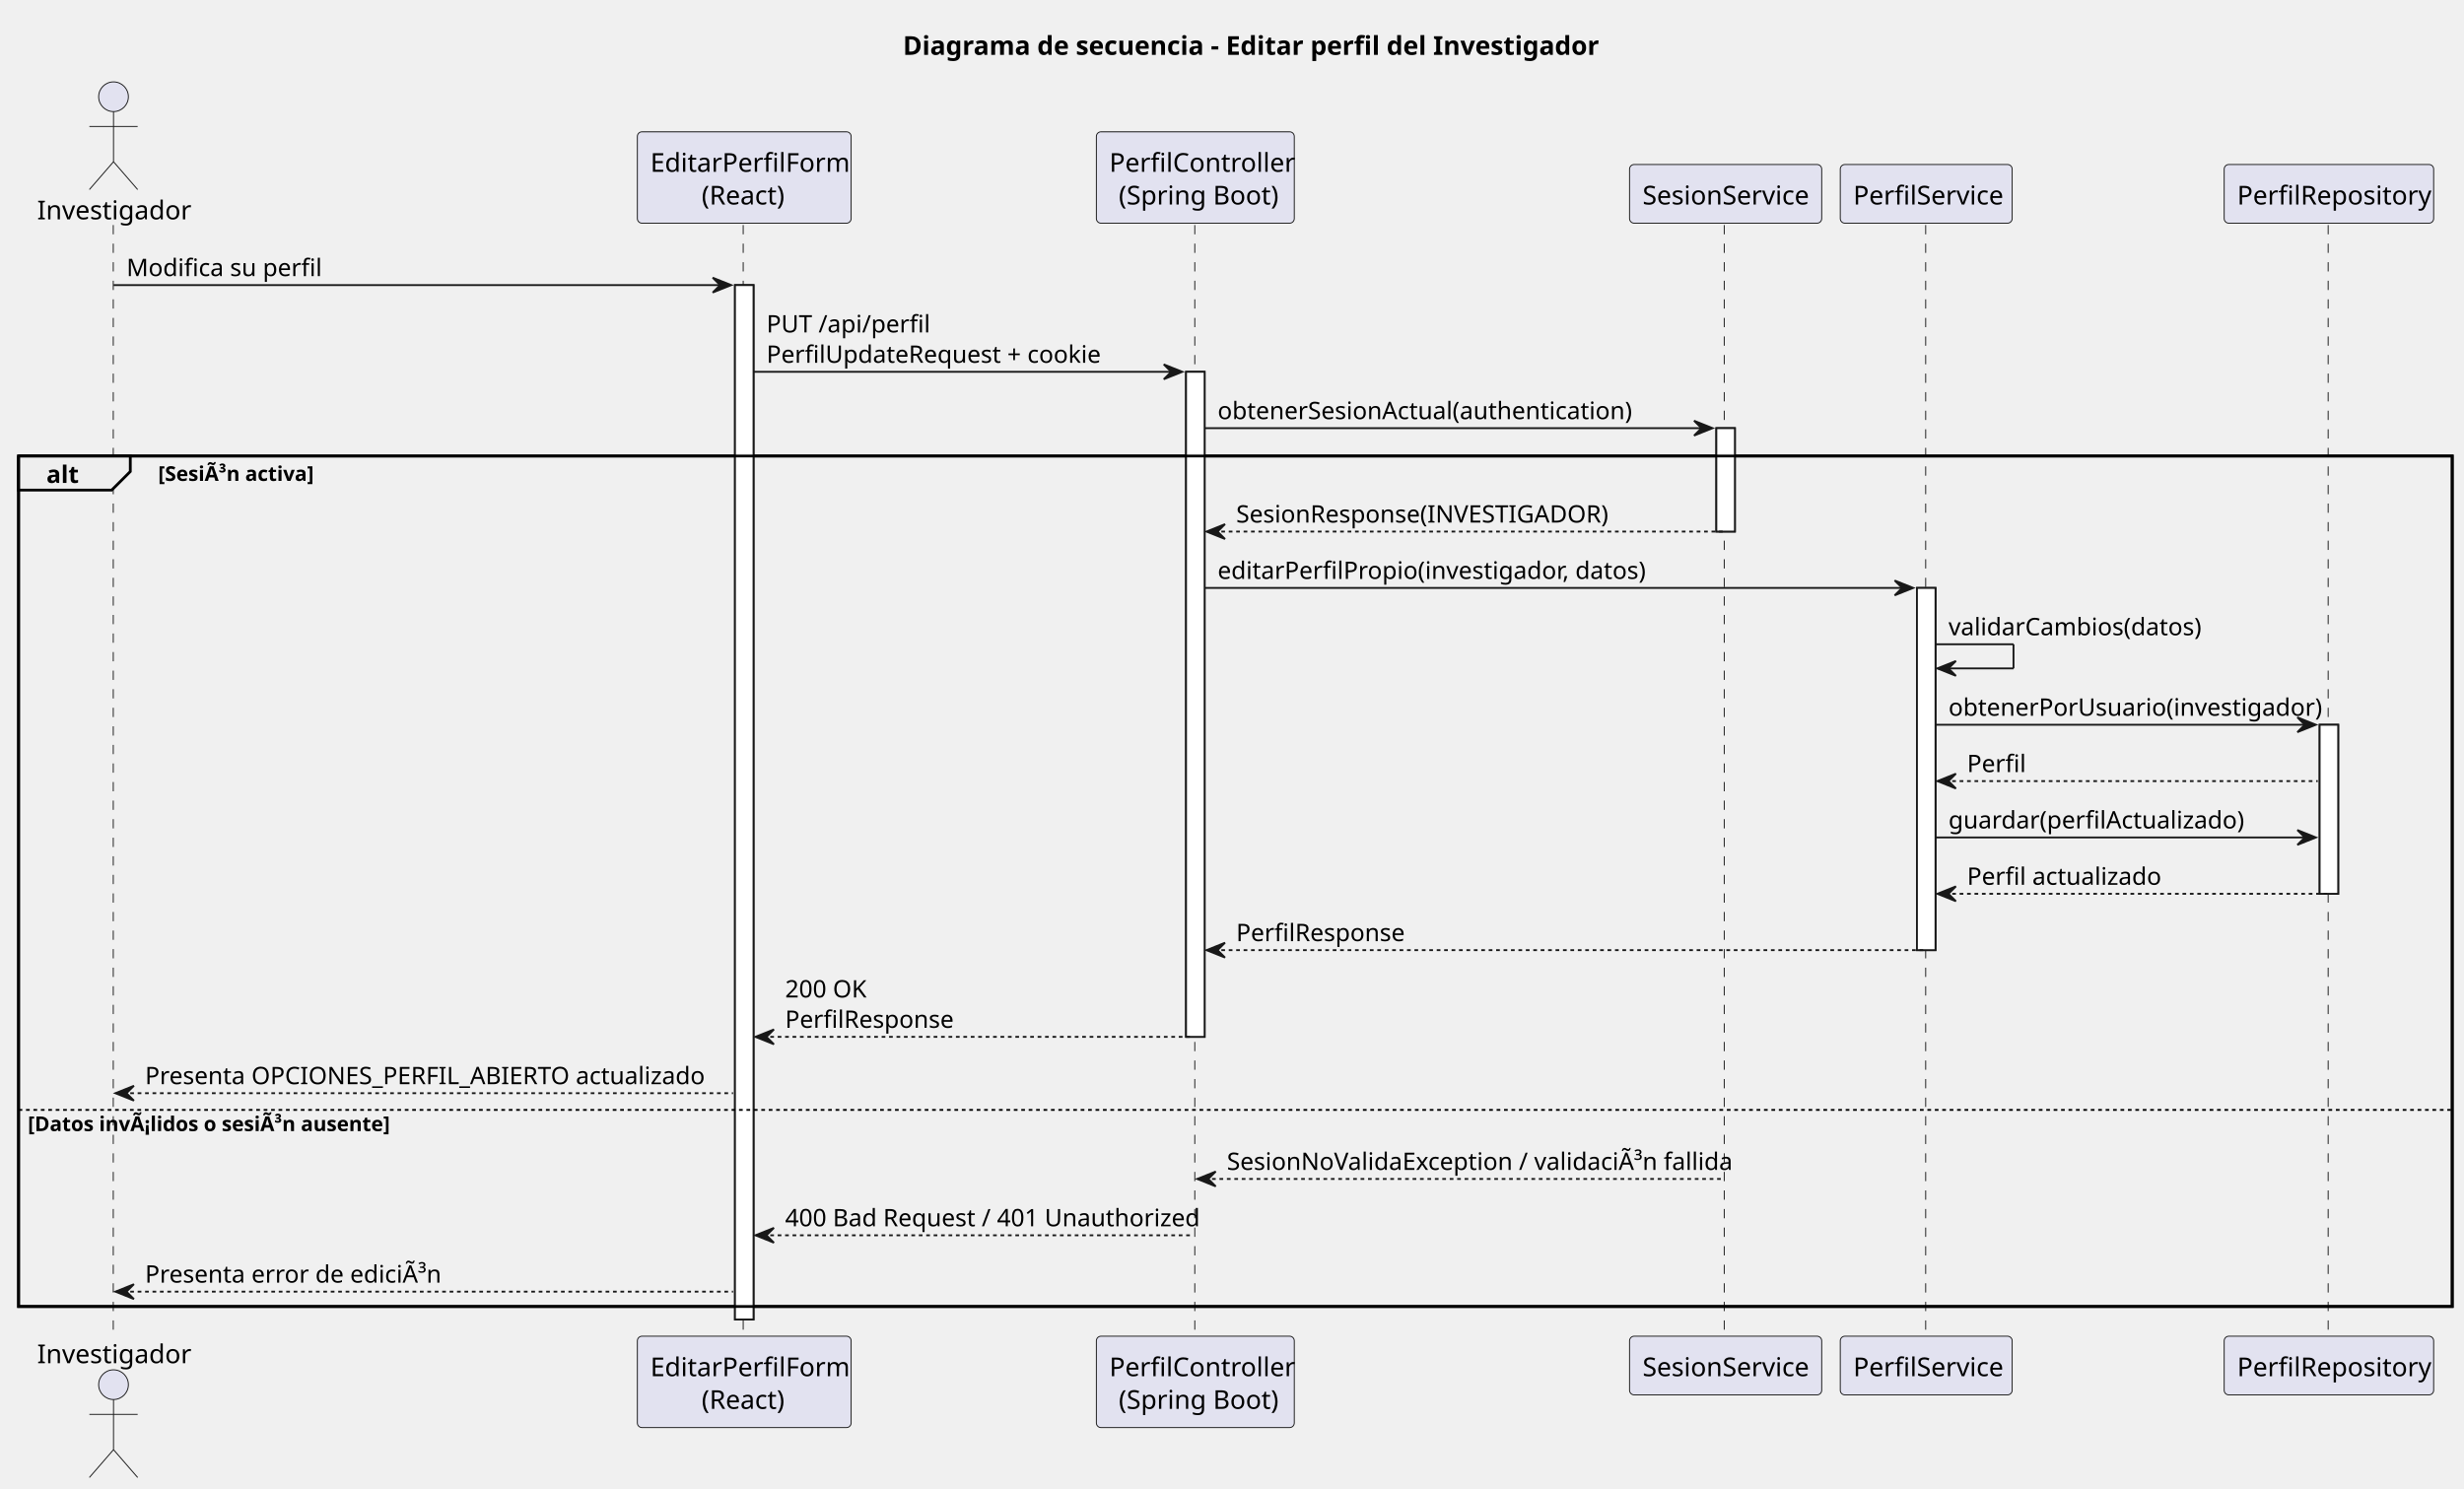
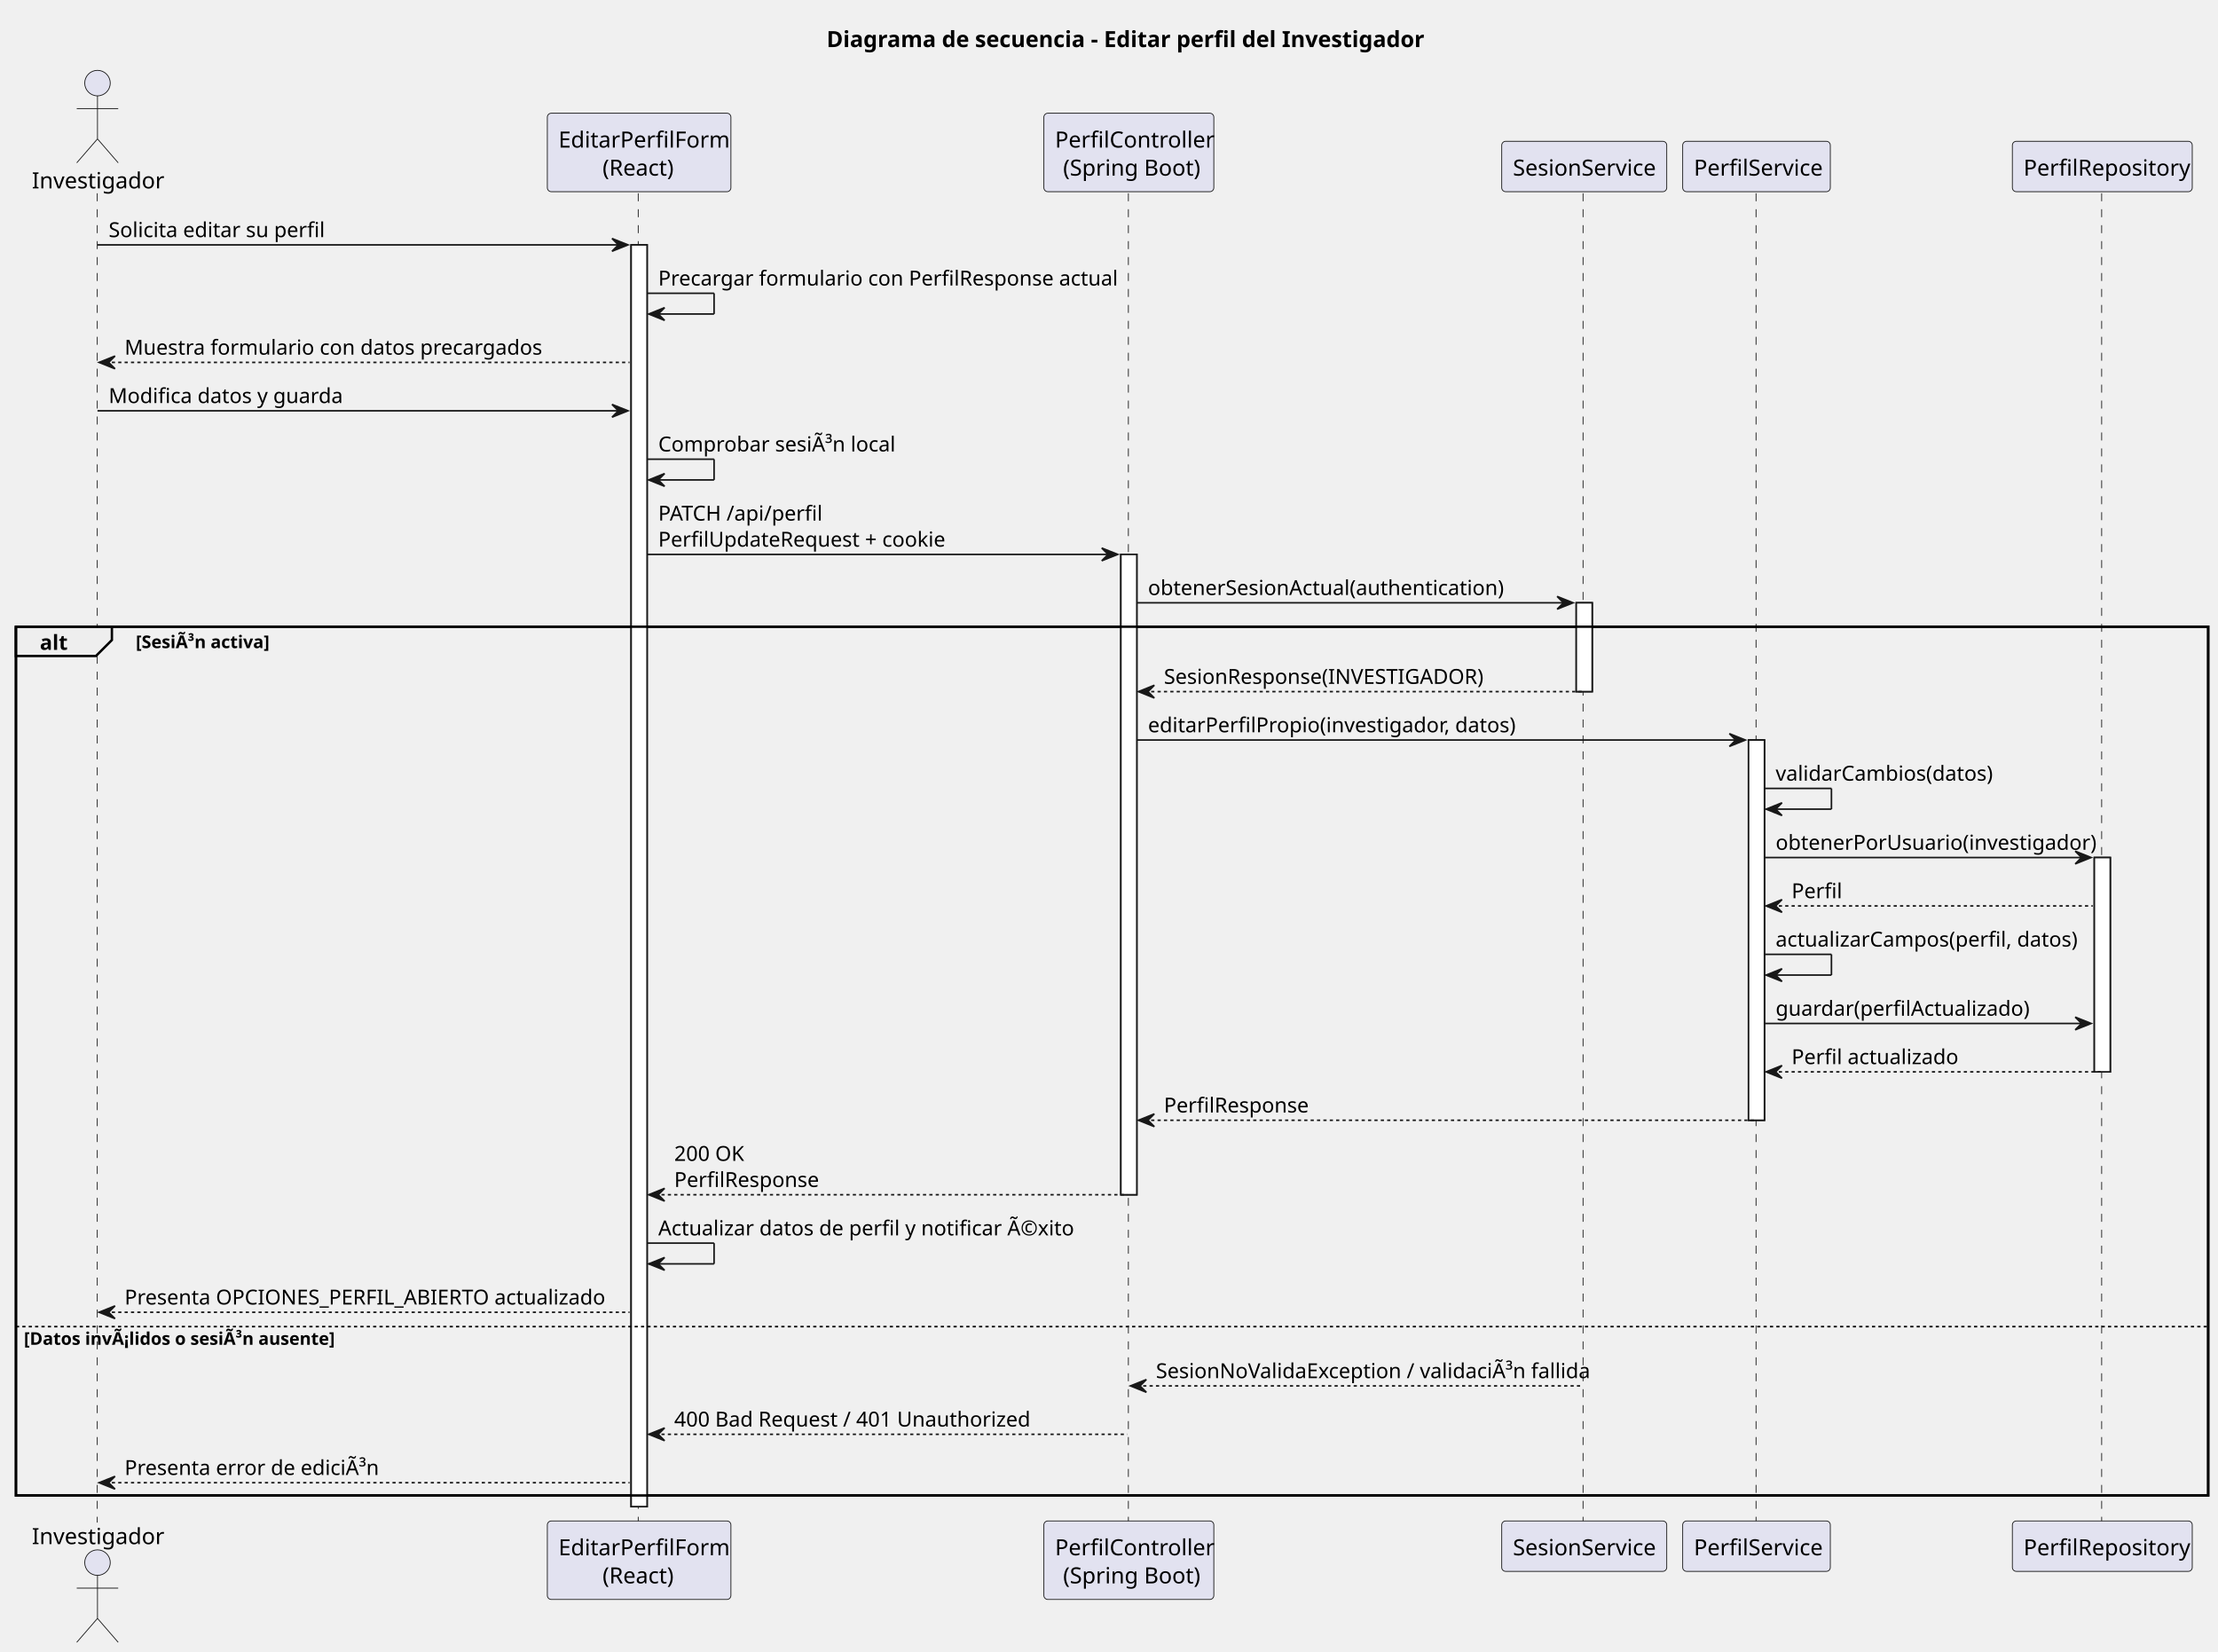
- <svg xmlns="http://www.w3.org/2000/svg" contentStyleType="text/css" data-diagram-type="SEQUENCE" height="802px" preserveAspectRatio="none" style="width:1327px;height:802px;background:#FFFFFF;" version="1.1" viewBox="0 0 1327 802" width="1327px" zoomAndPan="magnify">
+ <svg xmlns="http://www.w3.org/2000/svg" contentStyleType="text/css" data-diagram-type="SEQUENCE" height="1036px" preserveAspectRatio="none" style="width:1391px;height:1036px;background:#FFFFFF;" version="1.1" viewBox="0 0 1391 1036" width="1391px" zoomAndPan="magnify">
  <defs />
  <g>
-     <text fill="#000000" font-family="sans-serif" font-size="14" font-weight="bold" lengthAdjust="spacing" textLength="357.116" x="486.269" y="29.533">Diagrama de secuencia - Editar perfil del Investigador</text>
-     <g>
-       <rect fill="#FFFFFF" height="557.164" style="stroke:#181818;stroke-width:1;" width="10" x="395.82" y="153.57" />
-     </g>
-     <g>
-       <rect fill="#FFFFFF" height="358.219" style="stroke:#181818;stroke-width:1;" width="10" x="638.749" y="200.273" />
-     </g>
-     <g>
-       <rect fill="#FFFFFF" height="55.703" style="stroke:#181818;stroke-width:1;" width="10" x="924.342" y="230.625" />
-     </g>
-     <g>
-       <rect fill="#FFFFFF" height="195.109" style="stroke:#181818;stroke-width:1;" width="10" x="1032.377" y="316.68" />
-     </g>
-     <g>
-       <rect fill="#FFFFFF" height="91.055" style="stroke:#181818;stroke-width:1;" width="10" x="1249.248" y="390.383" />
-     </g>
-     <rect fill="none" height="458.109" style="stroke:#000000;stroke-width:1.5;" width="1310.655" x="10" y="245.625" />
-     <g>
-       <rect fill="#000000" fill-opacity="0" height="599.516" width="8" x="57.134" y="121.219" />
-       <line style="stroke:#181818;stroke-width:0.5;stroke-dasharray:5,5;" x1="61" x2="61" y1="121.219" y2="720.734" />
-     </g>
-     <g>
-       <rect fill="#000000" fill-opacity="0" height="599.516" width="8" x="396.82" y="121.219" />
-       <line style="stroke:#181818;stroke-width:0.5;stroke-dasharray:5,5;" x1="400.255" x2="400.255" y1="121.219" y2="720.734" />
-     </g>
-     <g>
-       <rect fill="#000000" fill-opacity="0" height="599.516" width="8" x="639.749" y="121.219" />
-       <line style="stroke:#181818;stroke-width:0.5;stroke-dasharray:5,5;" x1="643.456" x2="643.456" y1="121.219" y2="720.734" />
-     </g>
-     <g>
-       <rect fill="#000000" fill-opacity="0" height="599.516" width="8" x="925.342" y="121.219" />
-       <line style="stroke:#181818;stroke-width:0.5;stroke-dasharray:5,5;" x1="928.598" x2="928.598" y1="121.219" y2="720.734" />
-     </g>
-     <g>
-       <rect fill="#000000" fill-opacity="0" height="599.516" width="8" x="1033.377" y="121.219" />
-       <line style="stroke:#181818;stroke-width:0.5;stroke-dasharray:5,5;" x1="1037.087" x2="1037.087" y1="121.219" y2="720.734" />
-     </g>
-     <g>
-       <rect fill="#000000" fill-opacity="0" height="599.516" width="8" x="1250.248" y="121.219" />
-       <line style="stroke:#181818;stroke-width:0.5;stroke-dasharray:5,5;" x1="1253.841" x2="1253.841" y1="121.219" y2="720.734" />
+     <text fill="#000000" font-family="sans-serif" font-size="14" font-weight="bold" lengthAdjust="spacing" textLength="357.116" x="518.368" y="29.533">Diagrama de secuencia - Editar perfil del Investigador</text>
+     <g>
+       <rect fill="#FFFFFF" height="791.273" style="stroke:#181818;stroke-width:1;" width="10" x="395.82" y="153.57" />
+     </g>
+     <g>
+       <rect fill="#FFFFFF" height="401.57" style="stroke:#181818;stroke-width:1;" width="10" x="702.947" y="347.68" />
+     </g>
+     <g>
+       <rect fill="#FFFFFF" height="55.703" style="stroke:#181818;stroke-width:1;" width="10" x="988.54" y="378.031" />
+     </g>
+     <g>
+       <rect fill="#FFFFFF" height="238.461" style="stroke:#181818;stroke-width:1;" width="10" x="1096.575" y="464.086" />
+     </g>
+     <g>
+       <rect fill="#FFFFFF" height="134.406" style="stroke:#181818;stroke-width:1;" width="10" x="1313.446" y="537.789" />
+     </g>
+     <rect fill="none" height="544.812" style="stroke:#000000;stroke-width:1.5;" width="1374.853" x="10" y="393.031" />
+     <g>
+       <rect fill="#000000" fill-opacity="0" height="833.625" width="8" x="57.134" y="121.219" />
+       <line style="stroke:#181818;stroke-width:0.5;stroke-dasharray:5,5;" x1="61" x2="61" y1="121.219" y2="954.844" />
+     </g>
+     <g>
+       <rect fill="#000000" fill-opacity="0" height="833.625" width="8" x="396.82" y="121.219" />
+       <line style="stroke:#181818;stroke-width:0.5;stroke-dasharray:5,5;" x1="400.255" x2="400.255" y1="121.219" y2="954.844" />
+     </g>
+     <g>
+       <rect fill="#000000" fill-opacity="0" height="833.625" width="8" x="703.947" y="121.219" />
+       <line style="stroke:#181818;stroke-width:0.5;stroke-dasharray:5,5;" x1="707.654" x2="707.654" y1="121.219" y2="954.844" />
+     </g>
+     <g>
+       <rect fill="#000000" fill-opacity="0" height="833.625" width="8" x="989.54" y="121.219" />
+       <line style="stroke:#181818;stroke-width:0.5;stroke-dasharray:5,5;" x1="992.796" x2="992.796" y1="121.219" y2="954.844" />
+     </g>
+     <g>
+       <rect fill="#000000" fill-opacity="0" height="833.625" width="8" x="1097.575" y="121.219" />
+       <line style="stroke:#181818;stroke-width:0.5;stroke-dasharray:5,5;" x1="1101.285" x2="1101.285" y1="121.219" y2="954.844" />
+     </g>
+     <g>
+       <rect fill="#000000" fill-opacity="0" height="833.625" width="8" x="1314.446" y="121.219" />
+       <line style="stroke:#181818;stroke-width:0.5;stroke-dasharray:5,5;" x1="1318.04" x2="1318.04" y1="121.219" y2="954.844" />
    </g>
    <g class="participant participant-head" data-participant="Investigador">
      <text fill="#000000" font-family="sans-serif" font-size="14" lengthAdjust="spacing" textLength="76.269" x="20" y="118.143">Investigador</text>
      <ellipse cx="61.134" cy="52.109" fill="#E2E2F0" rx="8" ry="8" style="stroke:#181818;stroke-width:0.5;" />
      <path d="M61.134,60.109 L61.134,87.109 M48.134,68.109 L74.134,68.109 M61.134,87.109 L48.134,102.109 M61.134,87.109 L74.134,102.109" fill="none" style="stroke:#181818;stroke-width:0.5;" />
    </g>
    <g class="participant participant-tail" data-participant="Investigador">
-       <text fill="#000000" font-family="sans-serif" font-size="14" lengthAdjust="spacing" textLength="76.269" x="20" y="734.268">Investigador</text>
-       <ellipse cx="61.134" cy="745.844" fill="#E2E2F0" rx="8" ry="8" style="stroke:#181818;stroke-width:0.5;" />
-       <path d="M61.134,753.844 L61.134,780.844 M48.134,761.844 L74.134,761.844 M61.134,780.844 L48.134,795.844 M61.134,780.844 L74.134,795.844" fill="none" style="stroke:#181818;stroke-width:0.5;" />
+       <text fill="#000000" font-family="sans-serif" font-size="14" lengthAdjust="spacing" textLength="76.269" x="20" y="968.377">Investigador</text>
+       <ellipse cx="61.134" cy="979.953" fill="#E2E2F0" rx="8" ry="8" style="stroke:#181818;stroke-width:0.5;" />
+       <path d="M61.134,987.953 L61.134,1014.953 M48.134,995.953 L74.134,995.953 M61.134,1014.953 L48.134,1029.953 M61.134,1014.953 L74.134,1029.953" fill="none" style="stroke:#181818;stroke-width:0.5;" />
    </g>
    <g class="participant participant-head" data-participant="Frontend">
      <rect fill="#E2E2F0" height="49.219" rx="2.5" ry="2.5" style="stroke:#181818;stroke-width:0.5;" width="115.131" x="343.255" y="71" />
      <text fill="#000000" font-family="sans-serif" font-size="14" lengthAdjust="spacing" textLength="101.131" x="350.255" y="92.533">EditarPerfilForm</text>
      <text fill="#000000" font-family="sans-serif" font-size="14" lengthAdjust="spacing" textLength="45.897" x="377.872" y="110.143">(React)</text>
    </g>
    <g class="participant participant-tail" data-participant="Frontend">
-       <rect fill="#E2E2F0" height="49.219" rx="2.5" ry="2.5" style="stroke:#181818;stroke-width:0.5;" width="115.131" x="343.255" y="719.734" />
-       <text fill="#000000" font-family="sans-serif" font-size="14" lengthAdjust="spacing" textLength="101.131" x="350.255" y="741.268">EditarPerfilForm</text>
-       <text fill="#000000" font-family="sans-serif" font-size="14" lengthAdjust="spacing" textLength="45.897" x="377.872" y="758.877">(React)</text>
+       <rect fill="#E2E2F0" height="49.219" rx="2.5" ry="2.5" style="stroke:#181818;stroke-width:0.5;" width="115.131" x="343.255" y="953.844" />
+       <text fill="#000000" font-family="sans-serif" font-size="14" lengthAdjust="spacing" textLength="101.131" x="350.255" y="975.377">EditarPerfilForm</text>
+       <text fill="#000000" font-family="sans-serif" font-size="14" lengthAdjust="spacing" textLength="45.897" x="377.872" y="992.986">(React)</text>
    </g>
    <g class="participant participant-head" data-participant="Api">
-       <rect fill="#E2E2F0" height="49.219" rx="2.5" ry="2.5" style="stroke:#181818;stroke-width:0.5;" width="106.586" x="590.456" y="71" />
-       <text fill="#000000" font-family="sans-serif" font-size="14" lengthAdjust="spacing" textLength="92.586" x="597.456" y="92.533">PerfilController</text>
-       <text fill="#000000" font-family="sans-serif" font-size="14" lengthAdjust="spacing" textLength="82.482" x="602.508" y="110.143">(Spring Boot)</text>
+       <rect fill="#E2E2F0" height="49.219" rx="2.5" ry="2.5" style="stroke:#181818;stroke-width:0.5;" width="106.586" x="654.654" y="71" />
+       <text fill="#000000" font-family="sans-serif" font-size="14" lengthAdjust="spacing" textLength="92.586" x="661.654" y="92.533">PerfilController</text>
+       <text fill="#000000" font-family="sans-serif" font-size="14" lengthAdjust="spacing" textLength="82.482" x="666.706" y="110.143">(Spring Boot)</text>
    </g>
    <g class="participant participant-tail" data-participant="Api">
-       <rect fill="#E2E2F0" height="49.219" rx="2.5" ry="2.5" style="stroke:#181818;stroke-width:0.5;" width="106.586" x="590.456" y="719.734" />
-       <text fill="#000000" font-family="sans-serif" font-size="14" lengthAdjust="spacing" textLength="92.586" x="597.456" y="741.268">PerfilController</text>
-       <text fill="#000000" font-family="sans-serif" font-size="14" lengthAdjust="spacing" textLength="82.482" x="602.508" y="758.877">(Spring Boot)</text>
+       <rect fill="#E2E2F0" height="49.219" rx="2.5" ry="2.5" style="stroke:#181818;stroke-width:0.5;" width="106.586" x="654.654" y="953.844" />
+       <text fill="#000000" font-family="sans-serif" font-size="14" lengthAdjust="spacing" textLength="92.586" x="661.654" y="975.377">PerfilController</text>
+       <text fill="#000000" font-family="sans-serif" font-size="14" lengthAdjust="spacing" textLength="82.482" x="666.706" y="992.986">(Spring Boot)</text>
    </g>
    <g class="participant participant-head" data-participant="Sesion">
-       <rect fill="#E2E2F0" height="31.609" rx="2.5" ry="2.5" style="stroke:#181818;stroke-width:0.5;" width="103.489" x="877.598" y="88.609" />
-       <text fill="#000000" font-family="sans-serif" font-size="14" lengthAdjust="spacing" textLength="89.489" x="884.598" y="110.143">SesionService</text>
+       <rect fill="#E2E2F0" height="31.609" rx="2.5" ry="2.5" style="stroke:#181818;stroke-width:0.5;" width="103.489" x="941.796" y="88.609" />
+       <text fill="#000000" font-family="sans-serif" font-size="14" lengthAdjust="spacing" textLength="89.489" x="948.796" y="110.143">SesionService</text>
    </g>
    <g class="participant participant-tail" data-participant="Sesion">
-       <rect fill="#E2E2F0" height="31.609" rx="2.5" ry="2.5" style="stroke:#181818;stroke-width:0.5;" width="103.489" x="877.598" y="719.734" />
-       <text fill="#000000" font-family="sans-serif" font-size="14" lengthAdjust="spacing" textLength="89.489" x="884.598" y="741.268">SesionService</text>
+       <rect fill="#E2E2F0" height="31.609" rx="2.5" ry="2.5" style="stroke:#181818;stroke-width:0.5;" width="103.489" x="941.796" y="953.844" />
+       <text fill="#000000" font-family="sans-serif" font-size="14" lengthAdjust="spacing" textLength="89.489" x="948.796" y="975.377">SesionService</text>
    </g>
    <g class="participant participant-head" data-participant="PerfilService">
-       <rect fill="#E2E2F0" height="31.609" rx="2.5" ry="2.5" style="stroke:#181818;stroke-width:0.5;" width="92.579" x="991.087" y="88.609" />
-       <text fill="#000000" font-family="sans-serif" font-size="14" lengthAdjust="spacing" textLength="78.579" x="998.087" y="110.143">PerfilService</text>
+       <rect fill="#E2E2F0" height="31.609" rx="2.5" ry="2.5" style="stroke:#181818;stroke-width:0.5;" width="92.579" x="1055.285" y="88.609" />
+       <text fill="#000000" font-family="sans-serif" font-size="14" lengthAdjust="spacing" textLength="78.579" x="1062.285" y="110.143">PerfilService</text>
    </g>
    <g class="participant participant-tail" data-participant="PerfilService">
-       <rect fill="#E2E2F0" height="31.609" rx="2.5" ry="2.5" style="stroke:#181818;stroke-width:0.5;" width="92.579" x="991.087" y="719.734" />
-       <text fill="#000000" font-family="sans-serif" font-size="14" lengthAdjust="spacing" textLength="78.579" x="998.087" y="741.268">PerfilService</text>
+       <rect fill="#E2E2F0" height="31.609" rx="2.5" ry="2.5" style="stroke:#181818;stroke-width:0.5;" width="92.579" x="1055.285" y="953.844" />
+       <text fill="#000000" font-family="sans-serif" font-size="14" lengthAdjust="spacing" textLength="78.579" x="1062.285" y="975.377">PerfilService</text>
    </g>
    <g class="participant participant-head" data-participant="PerfilRepository">
-       <rect fill="#E2E2F0" height="31.609" rx="2.5" ry="2.5" style="stroke:#181818;stroke-width:0.5;" width="112.814" x="1197.841" y="88.609" />
-       <text fill="#000000" font-family="sans-serif" font-size="14" lengthAdjust="spacing" textLength="98.814" x="1204.841" y="110.143">PerfilRepository</text>
+       <rect fill="#E2E2F0" height="31.609" rx="2.5" ry="2.5" style="stroke:#181818;stroke-width:0.5;" width="112.814" x="1262.04" y="88.609" />
+       <text fill="#000000" font-family="sans-serif" font-size="14" lengthAdjust="spacing" textLength="98.814" x="1269.04" y="110.143">PerfilRepository</text>
    </g>
    <g class="participant participant-tail" data-participant="PerfilRepository">
-       <rect fill="#E2E2F0" height="31.609" rx="2.5" ry="2.5" style="stroke:#181818;stroke-width:0.5;" width="112.814" x="1197.841" y="719.734" />
-       <text fill="#000000" font-family="sans-serif" font-size="14" lengthAdjust="spacing" textLength="98.814" x="1204.841" y="741.268">PerfilRepository</text>
-     </g>
-     <g>
-       <rect fill="#FFFFFF" height="557.164" style="stroke:#181818;stroke-width:1;" width="10" x="395.82" y="153.57" />
-     </g>
-     <g>
-       <rect fill="#FFFFFF" height="358.219" style="stroke:#181818;stroke-width:1;" width="10" x="638.749" y="200.273" />
-     </g>
-     <g>
-       <rect fill="#FFFFFF" height="55.703" style="stroke:#181818;stroke-width:1;" width="10" x="924.342" y="230.625" />
-     </g>
-     <g>
-       <rect fill="#FFFFFF" height="195.109" style="stroke:#181818;stroke-width:1;" width="10" x="1032.377" y="316.68" />
-     </g>
-     <g>
-       <rect fill="#FFFFFF" height="91.055" style="stroke:#181818;stroke-width:1;" width="10" x="1249.248" y="390.383" />
+       <rect fill="#E2E2F0" height="31.609" rx="2.5" ry="2.5" style="stroke:#181818;stroke-width:0.5;" width="112.814" x="1262.04" y="953.844" />
+       <text fill="#000000" font-family="sans-serif" font-size="14" lengthAdjust="spacing" textLength="98.814" x="1269.04" y="975.377">PerfilRepository</text>
+     </g>
+     <g>
+       <rect fill="#FFFFFF" height="791.273" style="stroke:#181818;stroke-width:1;" width="10" x="395.82" y="153.57" />
+     </g>
+     <g>
+       <rect fill="#FFFFFF" height="401.57" style="stroke:#181818;stroke-width:1;" width="10" x="702.947" y="347.68" />
+     </g>
+     <g>
+       <rect fill="#FFFFFF" height="55.703" style="stroke:#181818;stroke-width:1;" width="10" x="988.54" y="378.031" />
+     </g>
+     <g>
+       <rect fill="#FFFFFF" height="238.461" style="stroke:#181818;stroke-width:1;" width="10" x="1096.575" y="464.086" />
+     </g>
+     <g>
+       <rect fill="#FFFFFF" height="134.406" style="stroke:#181818;stroke-width:1;" width="10" x="1313.446" y="537.789" />
    </g>
    <g class="message" data-participant-1="Investigador" data-participant-2="Frontend">
      <polygon fill="#181818" points="383.82,149.57,393.82,153.57,383.82,157.57,387.82,153.57" style="stroke:#181818;stroke-width:1;" />
      <line style="stroke:#181818;stroke-width:1;" x1="61.134" x2="389.82" y1="153.57" y2="153.57" />
-       <text fill="#000000" font-family="sans-serif" font-size="13" lengthAdjust="spacing" textLength="97.538" x="68.134" y="148.714">Modifica su perfil</text>
+       <text fill="#000000" font-family="sans-serif" font-size="13" lengthAdjust="spacing" textLength="127.169" x="68.134" y="148.714">Solicita editar su perfil</text>
+     </g>
+     <g class="message" data-participant-1="Frontend" data-participant-2="Frontend">
+       <line style="stroke:#181818;stroke-width:1;" x1="405.82" x2="447.82" y1="183.922" y2="183.922" />
+       <line style="stroke:#181818;stroke-width:1;" x1="447.82" x2="447.82" y1="183.922" y2="196.922" />
+       <line style="stroke:#181818;stroke-width:1;" x1="406.82" x2="447.82" y1="196.922" y2="196.922" />
+       <polygon fill="#181818" points="416.82,192.922,406.82,196.922,416.82,200.922,412.82,196.922" style="stroke:#181818;stroke-width:1;" />
+       <text fill="#000000" font-family="sans-serif" font-size="13" lengthAdjust="spacing" textLength="273.127" x="412.82" y="179.065">Precargar formulario con PerfilResponse actual</text>
+     </g>
+     <g class="message" data-participant-1="Frontend" data-participant-2="Investigador">
+       <polygon fill="#181818" points="72.134,223.273,62.134,227.273,72.134,231.273,68.134,227.273" style="stroke:#181818;stroke-width:1;" />
+       <line style="stroke:#181818;stroke-width:1;stroke-dasharray:2,2;" x1="66.134" x2="394.82" y1="227.273" y2="227.273" />
+       <text fill="#000000" font-family="sans-serif" font-size="13" lengthAdjust="spacing" textLength="244.232" x="78.134" y="222.417">Muestra formulario con datos precargados</text>
+     </g>
+     <g class="message" data-participant-1="Investigador" data-participant-2="Frontend">
+       <polygon fill="#181818" points="383.82,253.625,393.82,257.625,383.82,261.625,387.82,257.625" style="stroke:#181818;stroke-width:1;" />
+       <line style="stroke:#181818;stroke-width:1;" x1="61.134" x2="389.82" y1="257.625" y2="257.625" />
+       <text fill="#000000" font-family="sans-serif" font-size="13" lengthAdjust="spacing" textLength="138.023" x="68.134" y="252.769">Modifica datos y guarda</text>
+     </g>
+     <g class="message" data-participant-1="Frontend" data-participant-2="Frontend">
+       <line style="stroke:#181818;stroke-width:1;" x1="405.82" x2="447.82" y1="287.977" y2="287.977" />
+       <line style="stroke:#181818;stroke-width:1;" x1="447.82" x2="447.82" y1="287.977" y2="300.977" />
+       <line style="stroke:#181818;stroke-width:1;" x1="406.82" x2="447.82" y1="300.977" y2="300.977" />
+       <polygon fill="#181818" points="416.82,296.977,406.82,300.977,416.82,304.977,412.82,300.977" style="stroke:#181818;stroke-width:1;" />
+       <text fill="#000000" font-family="sans-serif" font-size="13" lengthAdjust="spacing" textLength="142.333" x="412.82" y="283.12">Comprobar sesiÃ³n local</text>
    </g>
    <g class="message" data-participant-1="Frontend" data-participant-2="Api">
-       <polygon fill="#181818" points="626.749,196.273,636.749,200.273,626.749,204.273,630.749,200.273" style="stroke:#181818;stroke-width:1;" />
-       <line style="stroke:#181818;stroke-width:1;" x1="405.82" x2="632.749" y1="200.273" y2="200.273" />
-       <text fill="#000000" font-family="sans-serif" font-size="13" lengthAdjust="spacing" textLength="82.361" x="412.82" y="179.065">PUT /api/perfil</text>
-       <text fill="#000000" font-family="sans-serif" font-size="13" lengthAdjust="spacing" textLength="172.352" x="412.82" y="195.417">PerfilUpdateRequest + cookie</text>
+       <polygon fill="#181818" points="690.947,343.68,700.947,347.68,690.947,351.68,694.947,347.68" style="stroke:#181818;stroke-width:1;" />
+       <line style="stroke:#181818;stroke-width:1;" x1="405.82" x2="696.947" y1="347.68" y2="347.68" />
+       <text fill="#000000" font-family="sans-serif" font-size="13" lengthAdjust="spacing" textLength="100.42" x="412.82" y="326.472">PATCH /api/perfil</text>
+       <text fill="#000000" font-family="sans-serif" font-size="13" lengthAdjust="spacing" textLength="172.352" x="412.82" y="342.823">PerfilUpdateRequest + cookie</text>
    </g>
    <g class="message" data-participant-1="Api" data-participant-2="Sesion">
-       <polygon fill="#181818" points="912.342,226.625,922.342,230.625,912.342,234.625,916.342,230.625" style="stroke:#181818;stroke-width:1;" />
-       <line style="stroke:#181818;stroke-width:1;" x1="648.749" x2="918.342" y1="230.625" y2="230.625" />
-       <text fill="#000000" font-family="sans-serif" font-size="13" lengthAdjust="spacing" textLength="209.581" x="655.749" y="225.769">obtenerSesionActual(authentication)</text>
-     </g>
-     <path d="M10,245.625 L70.171,245.625 L70.171,253.977 L60.171,263.977 L10,263.977 L10,245.625" fill="#EEEEEE" style="stroke:#000000;stroke-width:1.5;" />
-     <rect fill="none" height="458.109" style="stroke:#000000;stroke-width:1.5;" width="1310.655" x="10" y="245.625" />
-     <text fill="#000000" font-family="sans-serif" font-size="13" font-weight="bold" lengthAdjust="spacing" textLength="15.171" x="25" y="260.12">alt</text>
-     <text fill="#000000" font-family="sans-serif" font-size="11" font-weight="bold" lengthAdjust="spacing" textLength="82.527" x="85.171" y="259.044">[SesiÃ³n activa]</text>
+       <polygon fill="#181818" points="976.54,374.031,986.54,378.031,976.54,382.031,980.54,378.031" style="stroke:#181818;stroke-width:1;" />
+       <line style="stroke:#181818;stroke-width:1;" x1="712.947" x2="982.54" y1="378.031" y2="378.031" />
+       <text fill="#000000" font-family="sans-serif" font-size="13" lengthAdjust="spacing" textLength="209.581" x="719.947" y="373.175">obtenerSesionActual(authentication)</text>
+     </g>
+     <path d="M10,393.031 L70.171,393.031 L70.171,401.383 L60.171,411.383 L10,411.383 L10,393.031" fill="#EEEEEE" style="stroke:#000000;stroke-width:1.5;" />
+     <rect fill="none" height="544.812" style="stroke:#000000;stroke-width:1.5;" width="1374.853" x="10" y="393.031" />
+     <text fill="#000000" font-family="sans-serif" font-size="13" font-weight="bold" lengthAdjust="spacing" textLength="15.171" x="25" y="407.526">alt</text>
+     <text fill="#000000" font-family="sans-serif" font-size="11" font-weight="bold" lengthAdjust="spacing" textLength="82.527" x="85.171" y="406.45">[SesiÃ³n activa]</text>
    <g class="message" data-participant-1="Sesion" data-participant-2="Api">
-       <polygon fill="#181818" points="659.749,282.328,649.749,286.328,659.749,290.328,655.749,286.328" style="stroke:#181818;stroke-width:1;" />
-       <line style="stroke:#181818;stroke-width:1;stroke-dasharray:2,2;" x1="653.749" x2="928.342" y1="286.328" y2="286.328" />
-       <text fill="#000000" font-family="sans-serif" font-size="13" lengthAdjust="spacing" textLength="205.182" x="665.749" y="281.472">SesionResponse(INVESTIGADOR)</text>
+       <polygon fill="#181818" points="723.947,429.734,713.947,433.734,723.947,437.734,719.947,433.734" style="stroke:#181818;stroke-width:1;" />
+       <line style="stroke:#181818;stroke-width:1;stroke-dasharray:2,2;" x1="717.947" x2="992.54" y1="433.734" y2="433.734" />
+       <text fill="#000000" font-family="sans-serif" font-size="13" lengthAdjust="spacing" textLength="205.182" x="729.947" y="428.878">SesionResponse(INVESTIGADOR)</text>
    </g>
    <g class="message" data-participant-1="Api" data-participant-2="PerfilService">
-       <polygon fill="#181818" points="1020.376,312.68,1030.377,316.68,1020.376,320.68,1024.377,316.68" style="stroke:#181818;stroke-width:1;" />
-       <line style="stroke:#181818;stroke-width:1;" x1="648.749" x2="1026.377" y1="316.68" y2="316.68" />
-       <text fill="#000000" font-family="sans-serif" font-size="13" lengthAdjust="spacing" textLength="217.496" x="655.749" y="311.823">editarPerfilPropio(investigador, datos)</text>
+       <polygon fill="#181818" points="1084.575,460.086,1094.575,464.086,1084.575,468.086,1088.575,464.086" style="stroke:#181818;stroke-width:1;" />
+       <line style="stroke:#181818;stroke-width:1;" x1="712.947" x2="1090.575" y1="464.086" y2="464.086" />
+       <text fill="#000000" font-family="sans-serif" font-size="13" lengthAdjust="spacing" textLength="217.496" x="719.947" y="459.229">editarPerfilPropio(investigador, datos)</text>
    </g>
    <g class="message" data-participant-1="PerfilService" data-participant-2="PerfilService">
-       <line style="stroke:#181818;stroke-width:1;" x1="1042.377" x2="1084.377" y1="347.031" y2="347.031" />
-       <line style="stroke:#181818;stroke-width:1;" x1="1084.377" x2="1084.377" y1="347.031" y2="360.031" />
-       <line style="stroke:#181818;stroke-width:1;" x1="1043.377" x2="1084.377" y1="360.031" y2="360.031" />
-       <polygon fill="#181818" points="1053.377,356.031,1043.377,360.031,1053.377,364.031,1049.377,360.031" style="stroke:#181818;stroke-width:1;" />
-       <text fill="#000000" font-family="sans-serif" font-size="13" lengthAdjust="spacing" textLength="130.051" x="1049.377" y="342.175">validarCambios(datos)</text>
+       <line style="stroke:#181818;stroke-width:1;" x1="1106.575" x2="1148.575" y1="494.438" y2="494.438" />
+       <line style="stroke:#181818;stroke-width:1;" x1="1148.575" x2="1148.575" y1="494.438" y2="507.438" />
+       <line style="stroke:#181818;stroke-width:1;" x1="1107.575" x2="1148.575" y1="507.438" y2="507.438" />
+       <polygon fill="#181818" points="1117.575,503.438,1107.575,507.438,1117.575,511.438,1113.575,507.438" style="stroke:#181818;stroke-width:1;" />
+       <text fill="#000000" font-family="sans-serif" font-size="13" lengthAdjust="spacing" textLength="130.051" x="1113.575" y="489.581">validarCambios(datos)</text>
    </g>
    <g class="message" data-participant-1="PerfilService" data-participant-2="PerfilRepository">
-       <polygon fill="#181818" points="1237.248,386.383,1247.248,390.383,1237.248,394.383,1241.248,390.383" style="stroke:#181818;stroke-width:1;" />
-       <line style="stroke:#181818;stroke-width:1;" x1="1042.377" x2="1243.248" y1="390.383" y2="390.383" />
-       <text fill="#000000" font-family="sans-serif" font-size="13" lengthAdjust="spacing" textLength="187.872" x="1049.377" y="385.526">obtenerPorUsuario(investigador)</text>
+       <polygon fill="#181818" points="1301.446,533.789,1311.446,537.789,1301.446,541.789,1305.446,537.789" style="stroke:#181818;stroke-width:1;" />
+       <line style="stroke:#181818;stroke-width:1;" x1="1106.575" x2="1307.446" y1="537.789" y2="537.789" />
+       <text fill="#000000" font-family="sans-serif" font-size="13" lengthAdjust="spacing" textLength="187.872" x="1113.575" y="532.933">obtenerPorUsuario(investigador)</text>
    </g>
    <g class="message" data-participant-1="PerfilRepository" data-participant-2="PerfilService">
-       <polygon fill="#181818" points="1053.377,416.734,1043.377,420.734,1053.377,424.734,1049.377,420.734" style="stroke:#181818;stroke-width:1;" />
-       <line style="stroke:#181818;stroke-width:1;stroke-dasharray:2,2;" x1="1047.377" x2="1248.248" y1="420.734" y2="420.734" />
-       <text fill="#000000" font-family="sans-serif" font-size="13" lengthAdjust="spacing" textLength="29.618" x="1059.377" y="415.878">Perfil</text>
+       <polygon fill="#181818" points="1117.575,564.141,1107.575,568.141,1117.575,572.141,1113.575,568.141" style="stroke:#181818;stroke-width:1;" />
+       <line style="stroke:#181818;stroke-width:1;stroke-dasharray:2,2;" x1="1111.575" x2="1312.446" y1="568.141" y2="568.141" />
+       <text fill="#000000" font-family="sans-serif" font-size="13" lengthAdjust="spacing" textLength="29.618" x="1123.575" y="563.284">Perfil</text>
+     </g>
+     <g class="message" data-participant-1="PerfilService" data-participant-2="PerfilService">
+       <line style="stroke:#181818;stroke-width:1;" x1="1106.575" x2="1148.575" y1="598.492" y2="598.492" />
+       <line style="stroke:#181818;stroke-width:1;" x1="1148.575" x2="1148.575" y1="598.492" y2="611.492" />
+       <line style="stroke:#181818;stroke-width:1;" x1="1107.575" x2="1148.575" y1="611.492" y2="611.492" />
+       <polygon fill="#181818" points="1117.575,607.492,1107.575,611.492,1117.575,615.492,1113.575,611.492" style="stroke:#181818;stroke-width:1;" />
+       <text fill="#000000" font-family="sans-serif" font-size="13" lengthAdjust="spacing" textLength="179.905" x="1113.575" y="593.636">actualizarCampos(perfil, datos)</text>
    </g>
    <g class="message" data-participant-1="PerfilService" data-participant-2="PerfilRepository">
-       <polygon fill="#181818" points="1237.248,447.086,1247.248,451.086,1237.248,455.086,1241.248,451.086" style="stroke:#181818;stroke-width:1;" />
-       <line style="stroke:#181818;stroke-width:1;" x1="1042.377" x2="1243.248" y1="451.086" y2="451.086" />
-       <text fill="#000000" font-family="sans-serif" font-size="13" lengthAdjust="spacing" textLength="148.852" x="1049.377" y="446.229">guardar(perfilActualizado)</text>
+       <polygon fill="#181818" points="1301.446,637.844,1311.446,641.844,1301.446,645.844,1305.446,641.844" style="stroke:#181818;stroke-width:1;" />
+       <line style="stroke:#181818;stroke-width:1;" x1="1106.575" x2="1307.446" y1="641.844" y2="641.844" />
+       <text fill="#000000" font-family="sans-serif" font-size="13" lengthAdjust="spacing" textLength="148.852" x="1113.575" y="636.987">guardar(perfilActualizado)</text>
    </g>
    <g class="message" data-participant-1="PerfilRepository" data-participant-2="PerfilService">
-       <polygon fill="#181818" points="1053.377,477.438,1043.377,481.438,1053.377,485.438,1049.377,481.438" style="stroke:#181818;stroke-width:1;" />
-       <line style="stroke:#181818;stroke-width:1;stroke-dasharray:2,2;" x1="1047.377" x2="1253.248" y1="481.438" y2="481.438" />
-       <text fill="#000000" font-family="sans-serif" font-size="13" lengthAdjust="spacing" textLength="98.998" x="1059.377" y="476.581">Perfil actualizado</text>
+       <polygon fill="#181818" points="1117.575,668.195,1107.575,672.195,1117.575,676.195,1113.575,672.195" style="stroke:#181818;stroke-width:1;" />
+       <line style="stroke:#181818;stroke-width:1;stroke-dasharray:2,2;" x1="1111.575" x2="1317.446" y1="672.195" y2="672.195" />
+       <text fill="#000000" font-family="sans-serif" font-size="13" lengthAdjust="spacing" textLength="98.998" x="1123.575" y="667.339">Perfil actualizado</text>
    </g>
    <g class="message" data-participant-1="PerfilService" data-participant-2="Api">
-       <polygon fill="#181818" points="659.749,507.789,649.749,511.789,659.749,515.789,655.749,511.789" style="stroke:#181818;stroke-width:1;" />
-       <line style="stroke:#181818;stroke-width:1;stroke-dasharray:2,2;" x1="653.749" x2="1036.377" y1="511.789" y2="511.789" />
-       <text fill="#000000" font-family="sans-serif" font-size="13" lengthAdjust="spacing" textLength="88.156" x="665.749" y="506.933">PerfilResponse</text>
+       <polygon fill="#181818" points="723.947,698.547,713.947,702.547,723.947,706.547,719.947,702.547" style="stroke:#181818;stroke-width:1;" />
+       <line style="stroke:#181818;stroke-width:1;stroke-dasharray:2,2;" x1="717.947" x2="1100.575" y1="702.547" y2="702.547" />
+       <text fill="#000000" font-family="sans-serif" font-size="13" lengthAdjust="spacing" textLength="88.156" x="729.947" y="697.69">PerfilResponse</text>
    </g>
    <g class="message" data-participant-1="Api" data-participant-2="Frontend">
-       <polygon fill="#181818" points="416.82,554.492,406.82,558.492,416.82,562.492,412.82,558.492" style="stroke:#181818;stroke-width:1;" />
-       <line style="stroke:#181818;stroke-width:1;stroke-dasharray:2,2;" x1="410.82" x2="642.749" y1="558.492" y2="558.492" />
-       <text fill="#000000" font-family="sans-serif" font-size="13" lengthAdjust="spacing" textLength="44.084" x="422.82" y="537.284">200 OK</text>
-       <text fill="#000000" font-family="sans-serif" font-size="13" lengthAdjust="spacing" textLength="88.156" x="422.82" y="553.636">PerfilResponse</text>
+       <polygon fill="#181818" points="416.82,745.25,406.82,749.25,416.82,753.25,412.82,749.25" style="stroke:#181818;stroke-width:1;" />
+       <line style="stroke:#181818;stroke-width:1;stroke-dasharray:2,2;" x1="410.82" x2="706.947" y1="749.25" y2="749.25" />
+       <text fill="#000000" font-family="sans-serif" font-size="13" lengthAdjust="spacing" textLength="44.084" x="422.82" y="728.042">200 OK</text>
+       <text fill="#000000" font-family="sans-serif" font-size="13" lengthAdjust="spacing" textLength="88.156" x="422.82" y="744.394">PerfilResponse</text>
+     </g>
+     <g class="message" data-participant-1="Frontend" data-participant-2="Frontend">
+       <line style="stroke:#181818;stroke-width:1;" x1="405.82" x2="447.82" y1="779.602" y2="779.602" />
+       <line style="stroke:#181818;stroke-width:1;" x1="447.82" x2="447.82" y1="779.602" y2="792.602" />
+       <line style="stroke:#181818;stroke-width:1;" x1="406.82" x2="447.82" y1="792.602" y2="792.602" />
+       <polygon fill="#181818" points="416.82,788.602,406.82,792.602,416.82,796.602,412.82,792.602" style="stroke:#181818;stroke-width:1;" />
+       <text fill="#000000" font-family="sans-serif" font-size="13" lengthAdjust="spacing" textLength="243.686" x="412.82" y="774.745">Actualizar datos de perfil y notificar Ã©xito</text>
    </g>
    <g class="message" data-participant-1="Frontend" data-participant-2="Investigador">
-       <polygon fill="#181818" points="72.134,584.844,62.134,588.844,72.134,592.844,68.134,588.844" style="stroke:#181818;stroke-width:1;" />
-       <line style="stroke:#181818;stroke-width:1;stroke-dasharray:2,2;" x1="66.134" x2="394.82" y1="588.844" y2="588.844" />
-       <text fill="#000000" font-family="sans-serif" font-size="13" lengthAdjust="spacing" textLength="310.686" x="78.134" y="583.987">Presenta OPCIONES_PERFIL_ABIERTO actualizado</text>
-     </g>
-     <line style="stroke:#000000;stroke-width:1;stroke-dasharray:2,2;" x1="10" x2="1320.655" y1="597.844" y2="597.844" />
-     <text fill="#000000" font-family="sans-serif" font-size="11" font-weight="bold" lengthAdjust="spacing" textLength="191.308" x="15" y="609.263">[Datos invÃ¡lidos o sesiÃ³n ausente]</text>
+       <polygon fill="#181818" points="72.134,818.953,62.134,822.953,72.134,826.953,68.134,822.953" style="stroke:#181818;stroke-width:1;" />
+       <line style="stroke:#181818;stroke-width:1;stroke-dasharray:2,2;" x1="66.134" x2="394.82" y1="822.953" y2="822.953" />
+       <text fill="#000000" font-family="sans-serif" font-size="13" lengthAdjust="spacing" textLength="310.686" x="78.134" y="818.097">Presenta OPCIONES_PERFIL_ABIERTO actualizado</text>
+     </g>
+     <line style="stroke:#000000;stroke-width:1;stroke-dasharray:2,2;" x1="10" x2="1384.853" y1="831.953" y2="831.953" />
+     <text fill="#000000" font-family="sans-serif" font-size="11" font-weight="bold" lengthAdjust="spacing" textLength="191.308" x="15" y="843.372">[Datos invÃ¡lidos o sesiÃ³n ausente]</text>
    <g class="message" data-participant-1="Sesion" data-participant-2="Api">
-       <polygon fill="#181818" points="654.749,631.031,644.749,635.031,654.749,639.031,650.749,635.031" style="stroke:#181818;stroke-width:1;" />
-       <line style="stroke:#181818;stroke-width:1;stroke-dasharray:2,2;" x1="648.749" x2="928.342" y1="635.031" y2="635.031" />
-       <text fill="#000000" font-family="sans-serif" font-size="13" lengthAdjust="spacing" textLength="261.593" x="660.749" y="630.175">SesionNoValidaException / validaciÃ³n fallida</text>
+       <polygon fill="#181818" points="718.947,865.141,708.947,869.141,718.947,873.141,714.947,869.141" style="stroke:#181818;stroke-width:1;" />
+       <line style="stroke:#181818;stroke-width:1;stroke-dasharray:2,2;" x1="712.947" x2="992.54" y1="869.141" y2="869.141" />
+       <text fill="#000000" font-family="sans-serif" font-size="13" lengthAdjust="spacing" textLength="261.593" x="724.947" y="864.284">SesionNoValidaException / validaciÃ³n fallida</text>
    </g>
    <g class="message" data-participant-1="Api" data-participant-2="Frontend">
-       <polygon fill="#181818" points="416.82,661.383,406.82,665.383,416.82,669.383,412.82,665.383" style="stroke:#181818;stroke-width:1;" />
-       <line style="stroke:#181818;stroke-width:1;stroke-dasharray:2,2;" x1="410.82" x2="642.749" y1="665.383" y2="665.383" />
-       <text fill="#000000" font-family="sans-serif" font-size="13" lengthAdjust="spacing" textLength="213.929" x="422.82" y="660.526">400 Bad Request / 401 Unauthorized</text>
+       <polygon fill="#181818" points="416.82,895.492,406.82,899.492,416.82,903.492,412.82,899.492" style="stroke:#181818;stroke-width:1;" />
+       <line style="stroke:#181818;stroke-width:1;stroke-dasharray:2,2;" x1="410.82" x2="706.947" y1="899.492" y2="899.492" />
+       <text fill="#000000" font-family="sans-serif" font-size="13" lengthAdjust="spacing" textLength="213.929" x="422.82" y="894.636">400 Bad Request / 401 Unauthorized</text>
    </g>
    <g class="message" data-participant-1="Frontend" data-participant-2="Investigador">
-       <polygon fill="#181818" points="72.134,691.734,62.134,695.734,72.134,699.734,68.134,695.734" style="stroke:#181818;stroke-width:1;" />
-       <line style="stroke:#181818;stroke-width:1;stroke-dasharray:2,2;" x1="66.134" x2="394.82" y1="695.734" y2="695.734" />
-       <text fill="#000000" font-family="sans-serif" font-size="13" lengthAdjust="spacing" textLength="151.741" x="78.134" y="690.878">Presenta error de ediciÃ³n</text>
+       <polygon fill="#181818" points="72.134,925.844,62.134,929.844,72.134,933.844,68.134,929.844" style="stroke:#181818;stroke-width:1;" />
+       <line style="stroke:#181818;stroke-width:1;stroke-dasharray:2,2;" x1="66.134" x2="394.82" y1="929.844" y2="929.844" />
+       <text fill="#000000" font-family="sans-serif" font-size="13" lengthAdjust="spacing" textLength="151.741" x="78.134" y="924.987">Presenta error de ediciÃ³n</text>
    </g>
  </g>
</svg>
